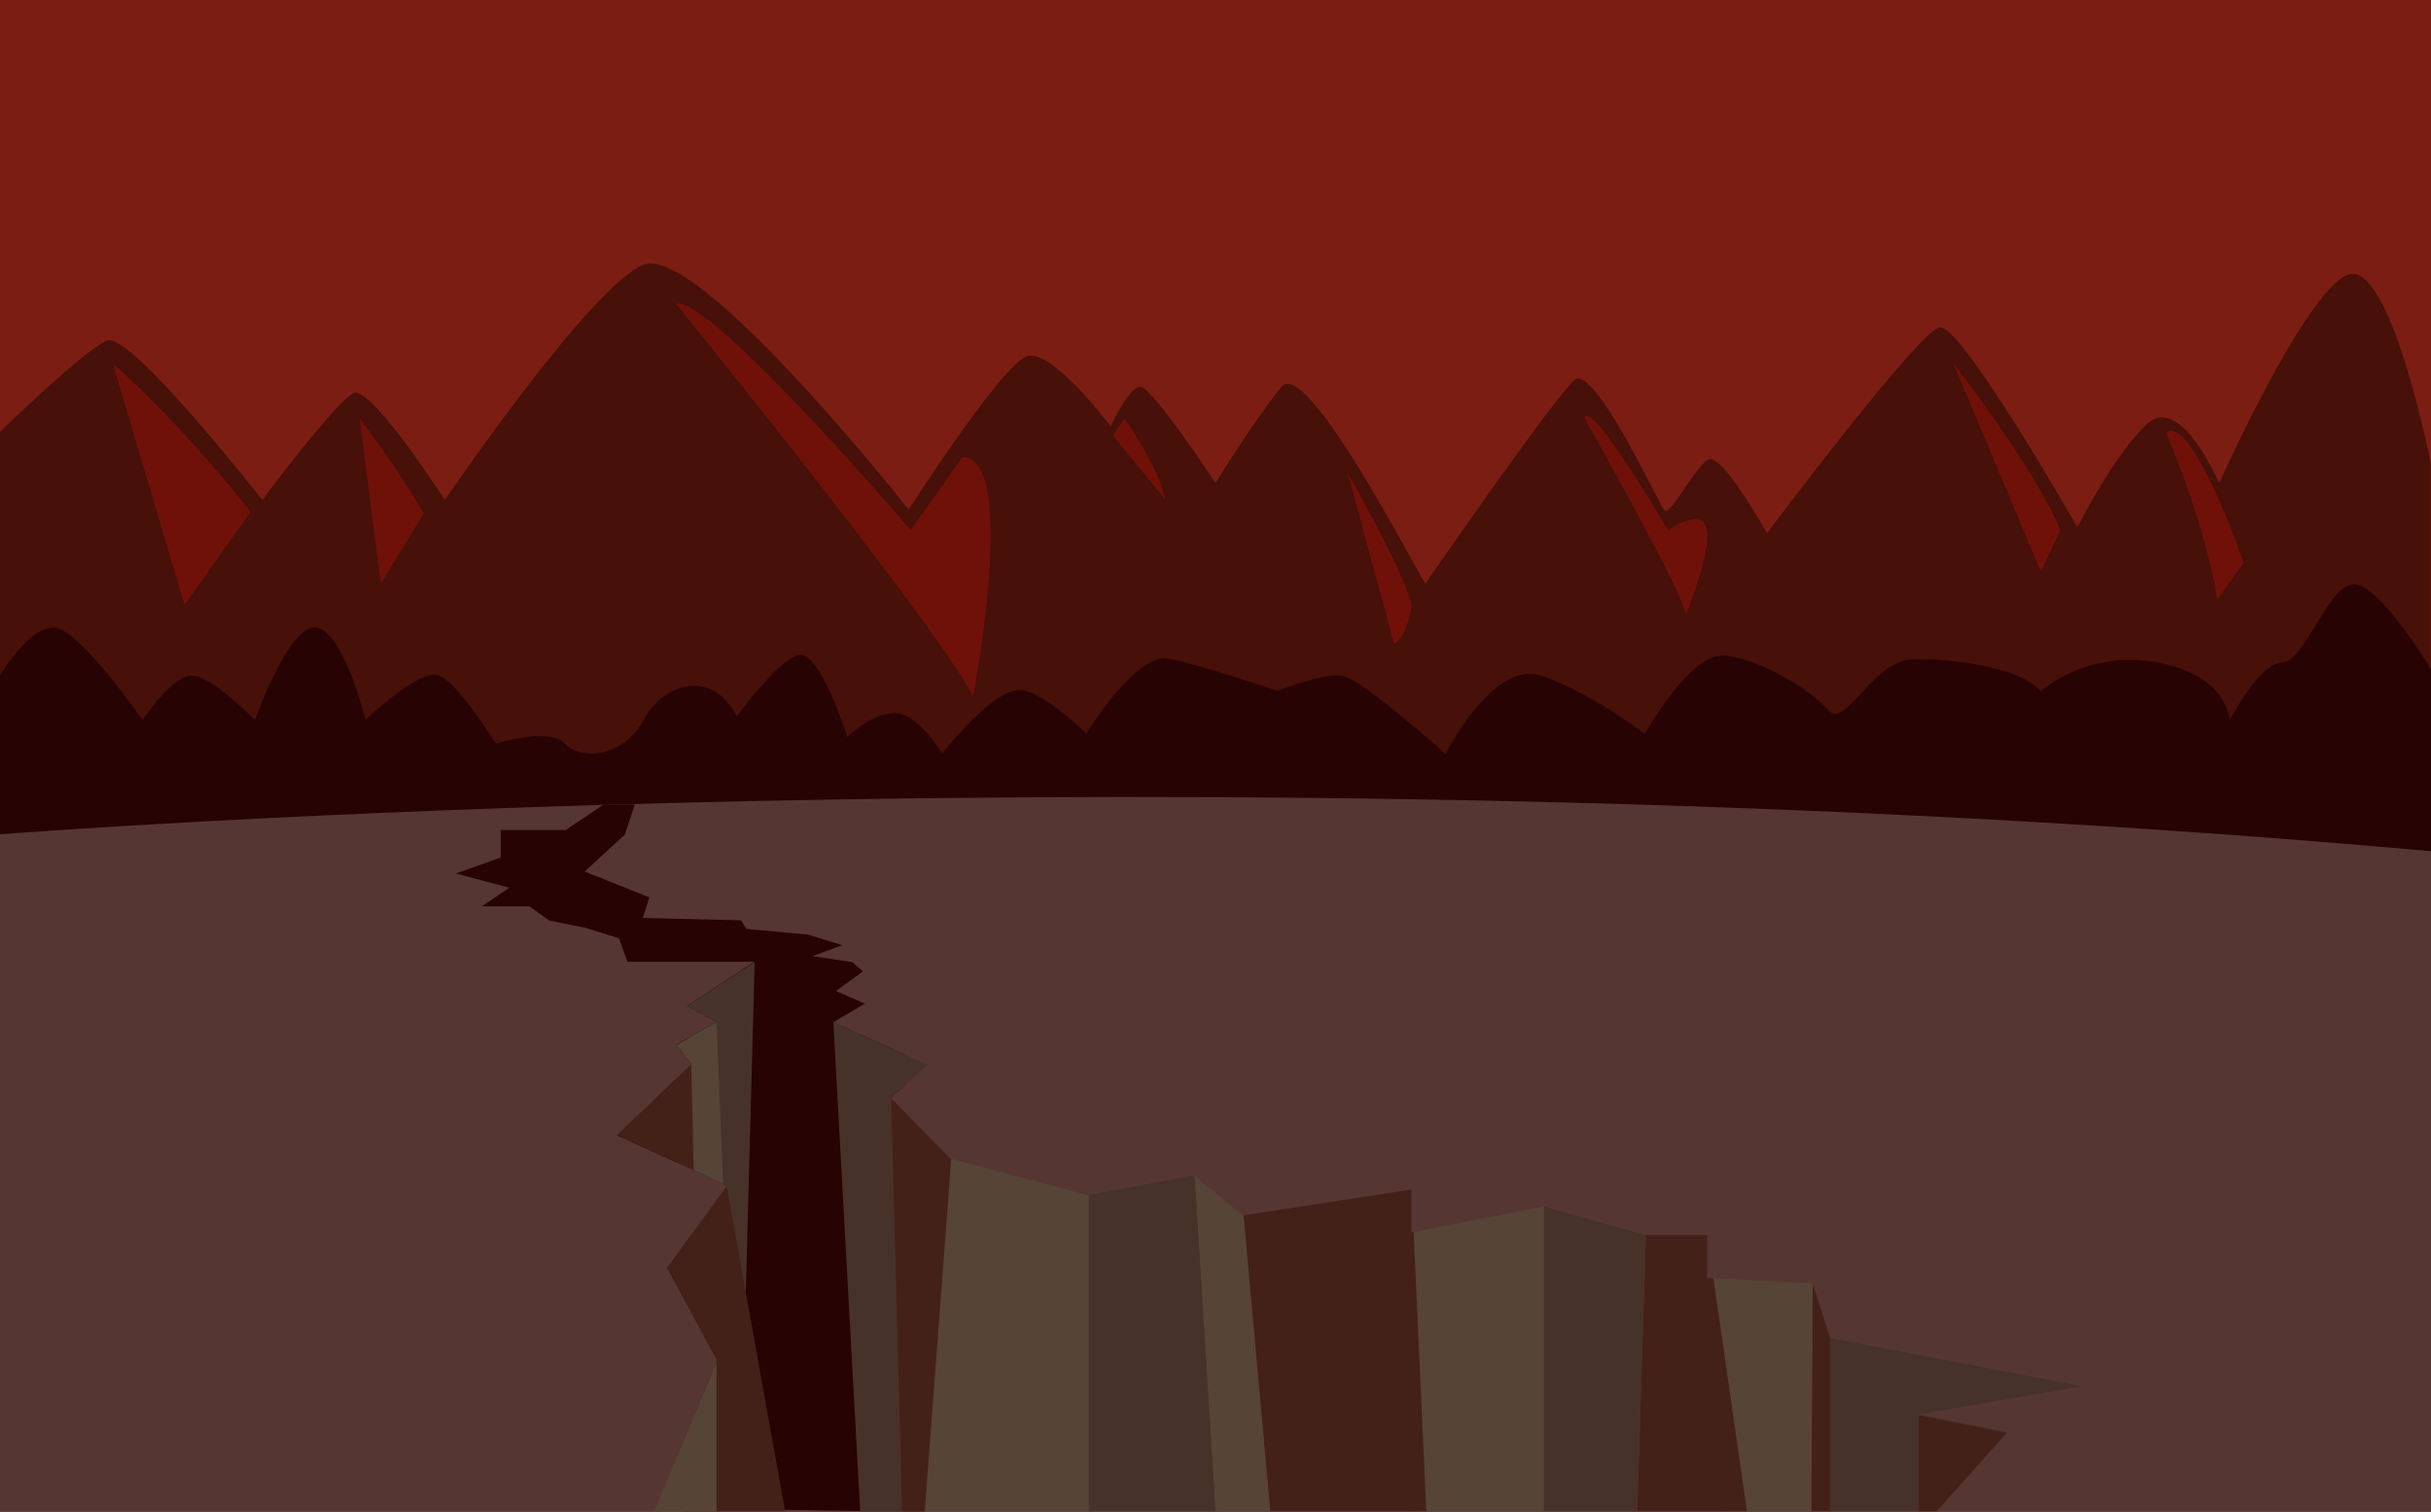
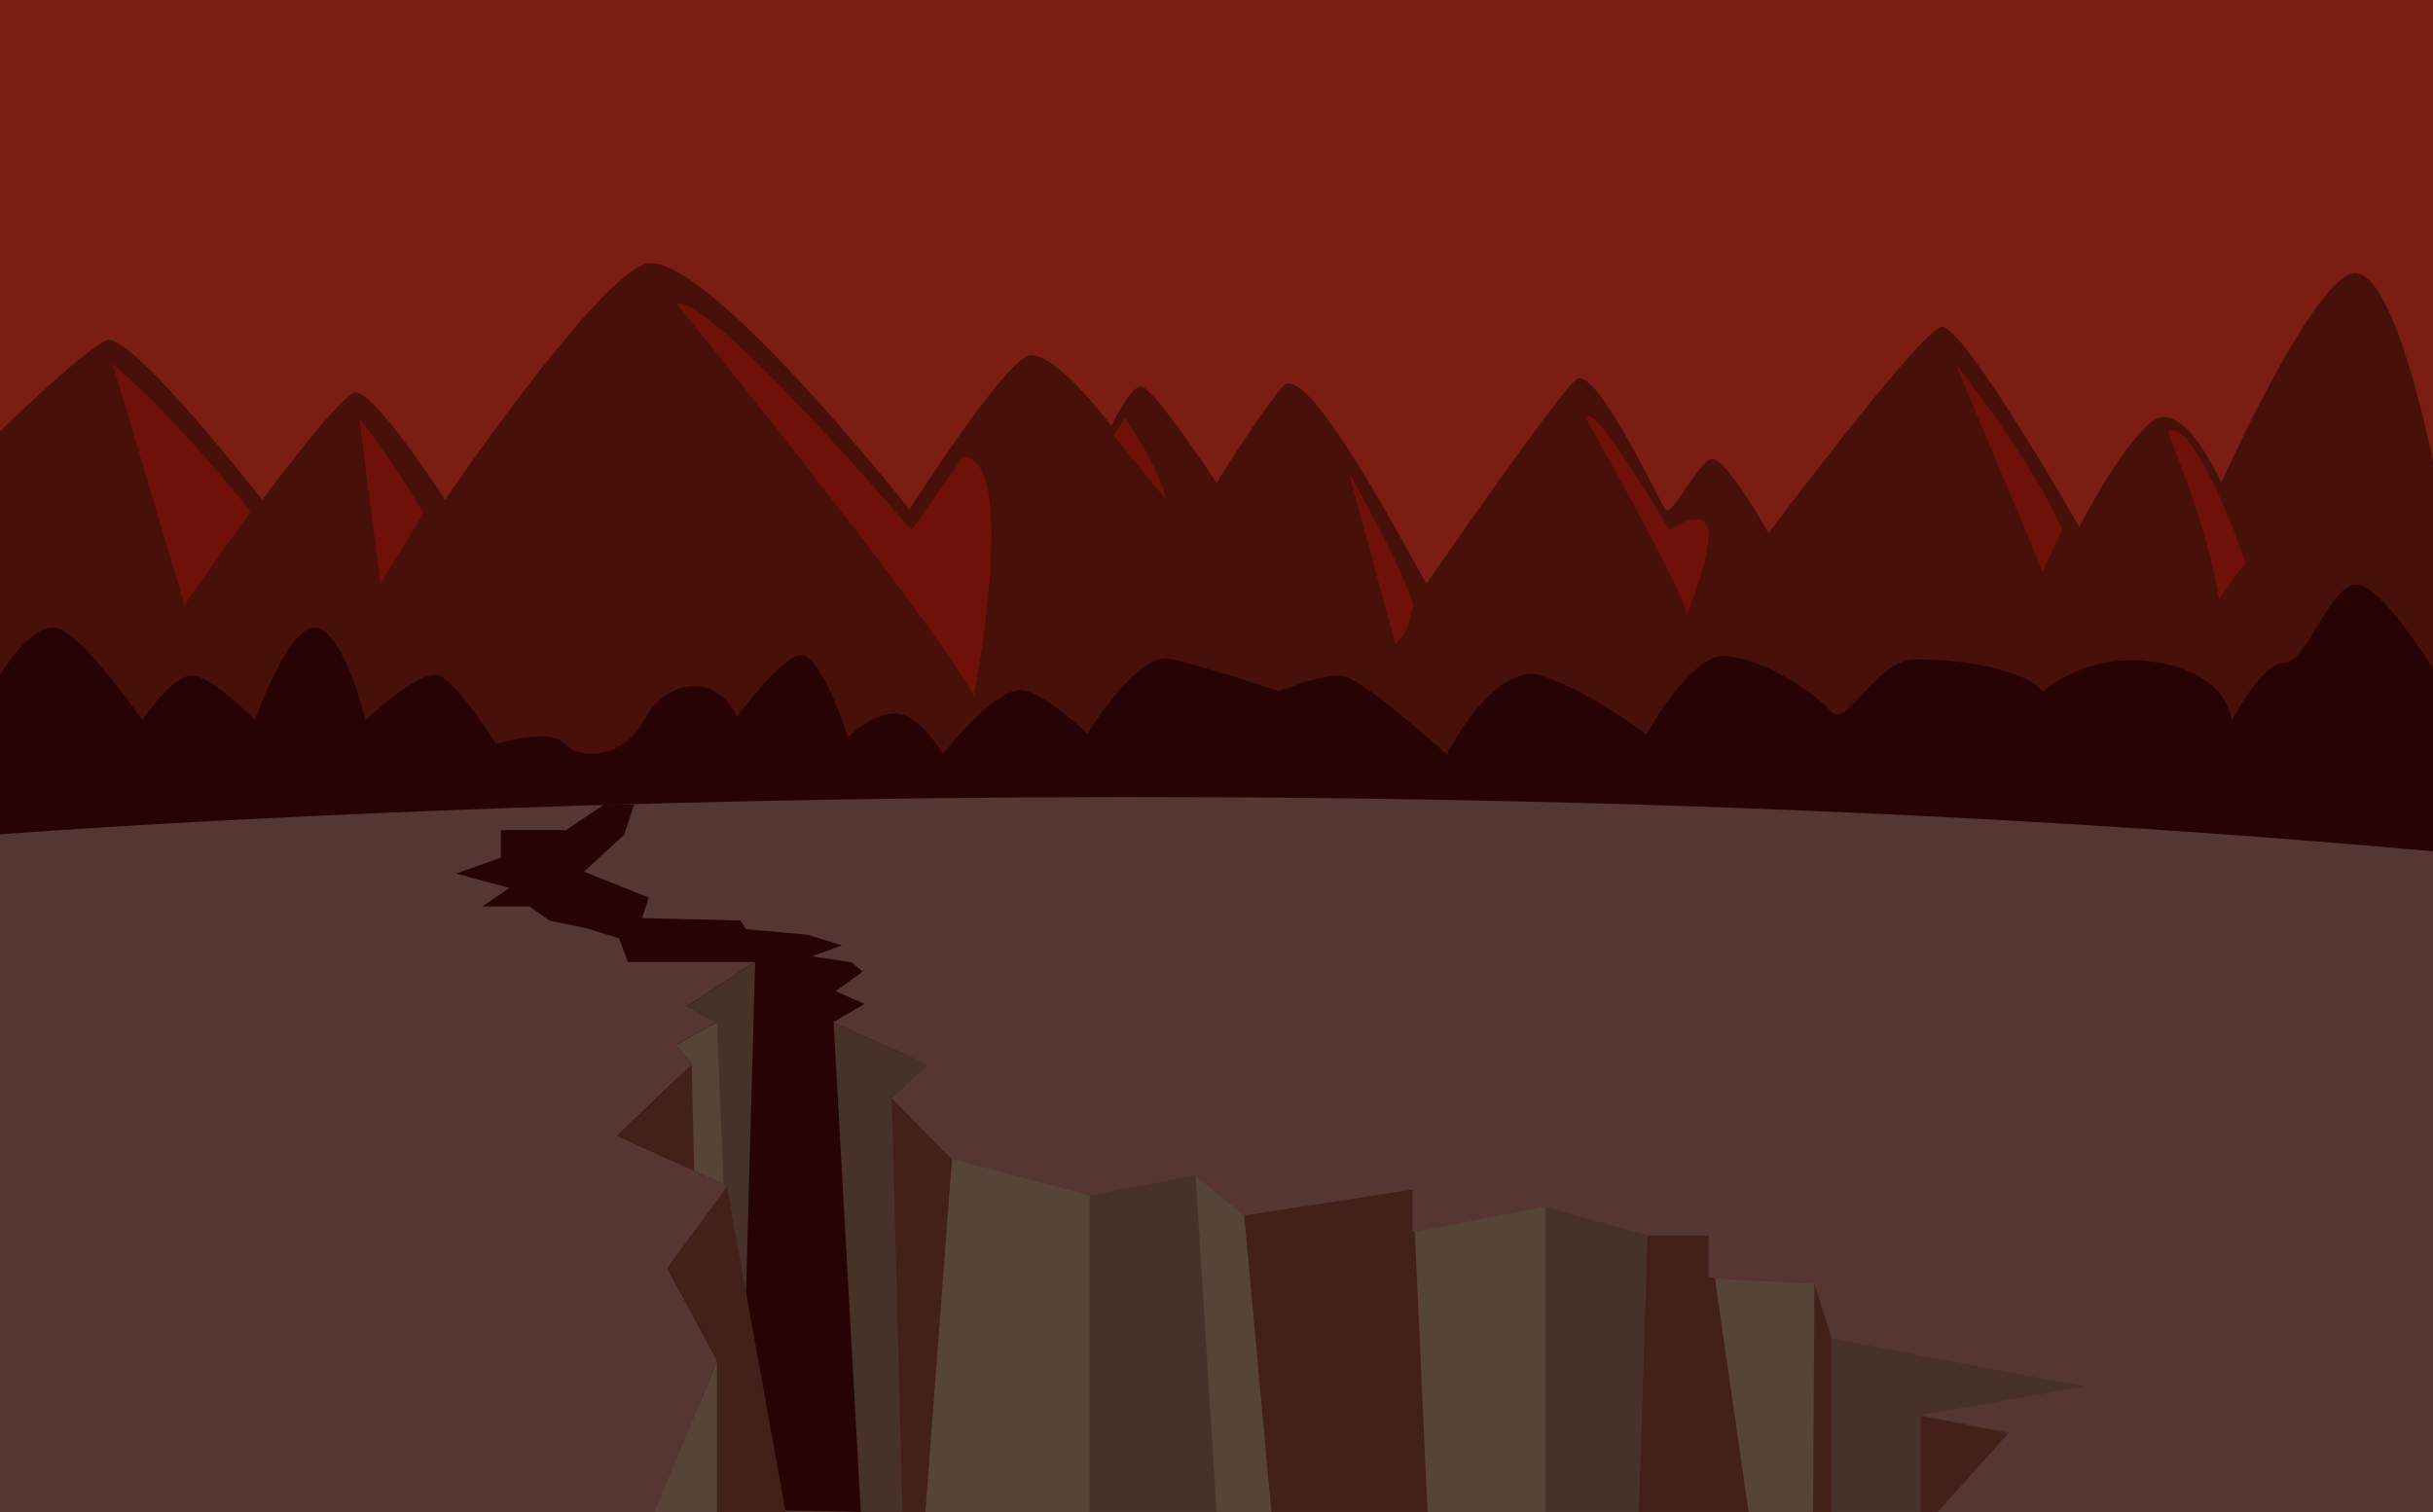
- <svg xmlns="http://www.w3.org/2000/svg" xmlns:xlink="http://www.w3.org/1999/xlink" version="1.1" x="0px" y="0px" viewBox="0 0 732.2 455.4" style="enable-background:new 0 0 732.2 455.4;" xml:space="preserve">
+ <svg xmlns="http://www.w3.org/2000/svg" xmlns:xlink="http://www.w3.org/1999/xlink" version="1.1" x="0px" y="0px" viewBox="0 0 732 455" style="enable-background:new 0 0 732 455;" xml:space="preserve">
  <style type="text/css">
	.st0{fill:#7C1D13;}
	.st1{fill:#471008;}
	.st2{fill:#701109;}
	.st3{fill:#280303;}
	.st4{fill:#563633;}
	.st5{clip-path:url(#SVGID_2_);fill:#280303;}
	.st6{clip-path:url(#SVGID_2_);fill:#564437;}
	.st7{clip-path:url(#SVGID_2_);fill:#442118;}
	.st8{clip-path:url(#SVGID_2_);fill:#473229;}
</style>
  <g id="Layer_1">
-     <rect x="0" y="0" class="st0" width="732.2" height="289.8" />
-     <path class="st1" d="M0,130.1c0,0,25.2-24.6,32.2-27.5c7-2.9,46.8,48,46.8,48s22.2-29.8,27.5-32.2c5.3-2.3,27.5,32.2,27.5,32.2   s43.3-63.7,59.6-70.8c16.4-7,80.1,73.7,80.1,73.7s28.1-43.9,35.7-46.2c7.6-2.3,25.1,21.1,25.1,21.1s5.3-11.5,8.8-11.9   c3.5-0.4,22.8,29,22.8,29s12.3-19.9,19.9-29c7.6-9.1,40.4,55.2,43.3,59.3c0,0,39.2-56.7,45-61.4c5.8-4.7,25.1,36.8,26.9,39.2   s9.4-13.5,13.5-15.2c4.1-1.8,17.5,22.2,17.5,22.2s45.6-60.8,52-62c6.4-1.2,41.5,60.2,41.5,60.2s11.1-22.1,21.1-31.2   s21.6,17.9,21.6,17.9s25.7-57.4,38.6-62.7c12.9-5.3,25.1,56.7,25.1,56.7v84.8L0,240.1V130.1z" />
-     <path class="st2" d="M75.5,154.1l-19.9,28.1L34,109.6C34,109.6,52.1,124.9,75.5,154.1z" />
-     <path class="st2" d="M108.3,126c0,0,12.9,17,19.3,28.7l-12.9,21.1L108.3,126z" />
-     <path class="st2" d="M203.6,91.5c0,0,76.6,94.3,89.5,118.1c0,0,13.8-71.4-3.2-72l-15.6,22.1C274.3,159.7,214.1,89.2,203.6,91.5z" />
-     <path class="st2" d="M338.7,126c0,0,10.5,15.1,12.3,24.5l-15.8-19.3L338.7,126z" />
-     <path class="st2" d="M405.9,142.4c0,0,17.5,31,19.3,39.8c0,0-1.2,9.4-5.3,11.7L405.9,142.4z" />
-     <path class="st2" d="M477.3,126c0,0,30.4,53.8,30.4,59.1c0,0,7.6-18,6.4-25.4c-1.2-7.4-11.7,0-11.7,0S479,119.6,477.3,126z" />
-     <path class="st2" d="M620.5,159.7l-5.8,12.5l-26.3-62.6C588.4,109.6,612.9,140.8,620.5,159.7z" />
-     <path class="st2" d="M652.4,130.3c0,0,12.1,28.1,15.4,50.3l8-11.1C675.8,169.5,660.1,124.3,652.4,130.3z" />
-     <path class="st3" d="M0,203.5c0,0,9-15.4,16.7-14.4s26.2,27.8,26.2,27.8s8.9-13.4,14.9-13.4s19,13.4,19,13.4S86.9,188,95.2,189   c8.3,1.1,14.9,27.8,14.9,27.8s16.1-15.4,22-13.4c5.9,2.1,17.2,20.6,17.2,20.6s16.1-5.1,20.8,0c4.8,5.1,17.8,4.1,23.8-7.2   s20.8-15.4,28-1c0,0,11.9-16.4,18.4-18.5s14.9,24.7,14.9,24.7s7.1-7.2,14.3-7.2c7.1,0,14.3,12.2,14.3,12.2s16.7-21.7,25-19   c8.3,2.7,18.4,13,18.4,13s14.9-24.7,25-22.6s32.7,9.7,32.7,9.7s13.7-5.6,19.6-4.5s30.9,23.5,30.9,23.5s14.3-28.7,29.1-23.5   c14.9,5.1,30.9,17.5,30.9,17.5s13.1-23.6,23.2-23.6s26.8,10.3,32.1,16.4s13.1-15.4,26.2-15.4s32.1,2.9,37.8,9.7   c0,0,14-12.8,35.4-8.6c21.4,4.1,21.4,17.5,21.4,17.5s9-17.5,15.8-17.5c6.8,0,13.9-23.6,21.7-23.6s23.2,25.6,23.2,25.6v81.3   c0,0-25.3-29.8-375.3-29.8C31.5,252.9,0,282.7,0,282.7V203.5z" />
-     <path class="st4" d="M0,251.3c0,0,360.8-28.4,732.2,5.1v199H0V251.3z" />
+     <rect x="-0.1" y="-0.2" class="st0" width="732.2" height="289.8" />
+     <path class="st1" d="M-0.1,129.9c0,0,25.2-24.6,32.2-27.5c7-2.9,46.8,48,46.8,48s22.2-29.8,27.5-32.2c5.3-2.3,27.5,32.2,27.5,32.2   s43.3-63.7,59.6-70.8c16.4-7,80.1,73.7,80.1,73.7s28.1-43.9,35.7-46.2c7.6-2.3,25.1,21.1,25.1,21.1s5.3-11.5,8.8-11.9   c3.5-0.4,22.8,29,22.8,29s12.3-19.9,19.9-29c7.6-9.1,40.4,55.2,43.3,59.3c0,0,39.2-56.7,45-61.4c5.8-4.7,25.1,36.8,26.9,39.2   c1.8,2.3,9.4-13.5,13.5-15.2c4.1-1.8,17.5,22.2,17.5,22.2s45.6-60.8,52-62c6.4-1.2,41.5,60.2,41.5,60.2s11.1-22.1,21.1-31.2   c9.9-9.1,21.6,17.9,21.6,17.9S694,87.8,707,82.5c12.9-5.3,25.1,56.7,25.1,56.7V224L-0.1,239.8V129.9z" />
+     <path class="st2" d="M75.4,153.9l-19.9,28.1l-21.6-72.5C33.9,109.4,52,124.6,75.4,153.9z" />
+     <path class="st2" d="M108.1,125.8c0,0,12.9,17,19.3,28.7l-12.9,21.1L108.1,125.8z" />
+     <path class="st2" d="M203.5,91.3c0,0,76.6,94.3,89.5,118.1c0,0,13.8-71.4-3.2-72l-15.6,22.1C274.2,159.5,214,89,203.5,91.3z" />
+     <path class="st2" d="M338.5,125.8c0,0,10.5,15.1,12.3,24.5L335,131.1L338.5,125.8z" />
+     <path class="st2" d="M405.8,142.2c0,0,17.5,31,19.3,39.8c0,0-1.2,9.4-5.3,11.7L405.8,142.2z" />
+     <path class="st2" d="M477.1,125.8c0,0,30.4,53.8,30.4,59.1c0,0,7.6-18,6.4-25.4c-1.2-7.4-11.7,0-11.7,0S478.9,119.4,477.1,125.8z" />
+     <path class="st2" d="M620.4,159.5l-5.8,12.5l-26.3-62.6C588.3,109.4,612.8,140.6,620.4,159.5z" />
+     <path class="st2" d="M652.2,130.1c0,0,12.1,28.1,15.4,50.3l8-11.1C675.7,169.3,660,124.1,652.2,130.1z" />
+     <path class="st3" d="M-0.1,203.3c0,0,9-15.4,16.7-14.4s26.2,27.8,26.2,27.8s8.9-13.4,14.9-13.4s19,13.4,19,13.4   s10.1-28.9,18.4-27.8c8.3,1.1,14.9,27.8,14.9,27.8s16.1-15.4,22-13.4c5.9,2.1,17.2,20.6,17.2,20.6s16.1-5.1,20.8,0   c4.8,5.1,17.8,4.1,23.8-7.2c5.9-11.3,20.8-15.4,28-1c0,0,11.9-16.4,18.4-18.5c6.5-2.1,14.9,24.7,14.9,24.7s7.1-7.2,14.3-7.2   s14.3,12.2,14.3,12.2s16.7-21.7,25-19s18.4,13,18.4,13s14.9-24.7,25-22.6c10.1,2.1,32.7,9.7,32.7,9.7s13.7-5.6,19.6-4.5   s30.9,23.5,30.9,23.5s14.3-28.7,29.1-23.5c14.9,5.1,30.9,17.5,30.9,17.5s13.1-23.6,23.2-23.6s26.8,10.3,32.1,16.4   c5.4,6.2,13.1-15.4,26.2-15.4s32.1,2.9,37.8,9.7c0,0,14-12.8,35.4-8.6s21.4,17.5,21.4,17.5s9-17.5,15.8-17.5s13.9-23.6,21.7-23.6   s23.2,25.6,23.2,25.6v81.3c0,0-25.3-29.8-375.3-29.8c-325.4,0-356.9,29.8-356.9,29.8V203.3z" />
+     <path class="st4" d="M-0.1,251.1c0,0,360.8-28.4,732.2,5.1v199H-0.1V251.1z" />
  </g>
  <g id="Layer_2">
    <defs>
-       <path id="SVGID_1_" d="M181.7,242.4l-11.3,7.6h-19.6v8.3l-13.5,4.8l16.1,4.3l-8.3,5.6h14.3l6.1,4.3l10.9,2.2l10,3.1l2.6,7.1    c0,0,31.3,0,38.2,0L206.9,303l8.9,4.8l-12.2,6.9l4.7,5.8l-22.4,21.5l33.1,15.1l-18,24.8l15,27.8l-18.9,45.5h386.2l21.4-23.9    l-26.6-5.3l50-8.6L551.2,403l-5.2-16.4l-31.8-1.7V372h-18.5l-30.8-8.6l-39.8,7.8v-12.9l-50.8,7.8l-14.7-12.1l-31.9,6l-41.4-11    l-18.1-18.3l11.2-10L251,307.9l9.5-5.6l-8.7-3.8l8.1-5.9l-3.2-2.8l-12-1.8l9-3.3l-10.3-3.2l-18.6-1.7l-1.6-2.6l-29.6-0.7l2-6.2    l-19.5-7.8l12.1-11.1l3-9.1L181.7,242.4z" />
+       <path id="SVGID_1_" d="M181.6,242.2l-11.3,7.6h-19.6v8.3l-13.5,4.8l16.1,4.3l-8.3,5.6h14.3l6.1,4.3l10.9,2.2l10,3.1l2.6,7.1    c0,0,31.3,0,38.2,0l-20.4,13.3l8.9,4.8l-12.2,6.9l4.7,5.8l-22.4,21.5l33.1,15.1l-18,24.8l15,27.8l-18.9,45.5H583l21.4-23.9    l-26.6-5.3l50-8.6l-76.7-14.7l-5.2-16.4l-31.8-1.7v-12.9h-18.5l-30.8-8.6l-39.8,7.8V358l-50.8,7.8l-14.7-12.1l-31.9,6l-41.4-11    l-18.1-18.3l11.2-10l-28.7-12.7l9.5-5.6l-8.7-3.8l8.1-5.9l-3.2-2.8l-12-1.8l9-3.3l-10.3-3.2l-18.6-1.7l-1.6-2.6l-29.6-0.7l2-6.2    l-19.5-7.8l12.1-11.1l3-9.1L181.6,242.2z" />
    </defs>
    <clipPath id="SVGID_2_">
      <use xlink:href="#SVGID_1_" style="overflow:visible;" />
    </clipPath>
-     <path class="st5" d="M203.6,232.9h-66.2L122.7,286l110.1,168.7l45.7,0.8l-7.4-161.8c0,0-7.1-23-29-23.5S203.6,232.9,203.6,232.9z" />
-     <polygon class="st6" points="514.2,384.9 519.9,455.4 545.6,455.4 546,386.6  " />
-     <polygon class="st7" points="551.2,403 551.2,455.4 545.6,455.4 546,386.6  " />
-     <polygon class="st8" points="627.9,417.7 551.2,403 551.2,455.4 612.2,455.4  " />
-     <polygon class="st7" points="577.9,426.3 577.9,455.4 630.6,455.4 604.5,431.6  " />
-     <polygon class="st7" points="495.7,372 493.1,455.4 526.2,455.4 514.2,372  " />
-     <polygon class="st8" points="465,363.4 495.7,372 493.1,455.4 465,455.4  " />
-     <polygon class="st6" points="425.2,371.1 465,363.4 465,455.4 425.2,455.4  " />
-     <polygon class="st7" points="374.5,365.9 425.2,358.2 429.6,455.4 382.6,455.4  " />
-     <polygon class="st6" points="359.8,353.9 366.1,455.4 382.6,455.4 374.5,365.9  " />
-     <polygon class="st8" points="251,307.9 279.6,320.6 278.5,455.4 259.1,455.4  " />
-     <polygon class="st8" points="327.9,359.9 359.8,353.9 366.1,455.4 327.9,455.4  " />
-     <polygon class="st6" points="286.5,348.9 327.9,359.9 327.9,455.4 278.5,455.4  " />
-     <polygon class="st7" points="268.4,330.6 271.7,455.4 278.5,455.4 286.5,348.9  " />
-     <polygon class="st8" points="227.3,289.8 224.4,397.6 212.3,360.3 206.9,303  " />
-     <polygon class="st6" points="215.8,307.9 203.6,314.8 203.6,365.6 218.7,378.7  " />
-     <polygon class="st7" points="208.2,320.6 209.7,384.9 185.6,366.1 185.8,342.1  " />
-     <polygon class="st7" points="218.9,357.3 200.8,382.1 206.3,455.4 236.5,455.4  " />
-     <polygon class="st6" points="196.9,455.4 215.8,409.9 215.8,455.4  " />
+     <path class="st5" d="M203.5,232.7h-66.2l-14.7,53.1l110.1,168.7l45.7,0.8L271,293.5c0,0-7.1-23-29-23.5S203.5,232.7,203.5,232.7z" />
+     <polygon class="st6" points="514.1,384.7 519.8,455.2 545.5,455.2 545.9,386.4  " />
+     <polygon class="st7" points="551.1,402.8 551.1,455.2 545.5,455.2 545.9,386.4  " />
+     <polygon class="st8" points="627.8,417.4 551.1,402.8 551.1,455.2 612.1,455.2  " />
+     <polygon class="st7" points="577.8,426.1 577.8,455.2 630.5,455.2 604.3,431.3  " />
+     <polygon class="st7" points="495.6,371.8 493,455.2 526.1,455.2 514.1,371.8  " />
+     <polygon class="st8" points="464.9,363.1 495.6,371.8 493,455.2 464.9,455.2  " />
+     <polygon class="st6" points="425.1,370.9 464.9,363.1 464.9,455.2 425.1,455.2  " />
+     <polygon class="st7" points="374.3,365.7 425.1,358 429.5,455.2 382.5,455.2  " />
+     <polygon class="st6" points="359.7,353.7 366,455.2 382.5,455.2 374.3,365.7  " />
+     <polygon class="st8" points="250.8,307.7 279.5,320.4 278.4,455.2 259,455.2  " />
+     <polygon class="st8" points="327.8,359.7 359.7,353.7 366,455.2 327.8,455.2  " />
+     <polygon class="st6" points="286.4,348.7 327.8,359.7 327.8,455.2 278.4,455.2  " />
+     <polygon class="st7" points="268.3,330.4 271.5,455.2 278.4,455.2 286.4,348.7  " />
+     <polygon class="st8" points="227.2,289.5 224.2,397.4 212.2,360.1 206.8,302.8  " />
+     <polygon class="st6" points="215.7,307.7 203.5,314.5 203.5,365.4 218.6,378.5  " />
+     <polygon class="st7" points="208.1,320.4 209.6,384.7 185.5,365.9 185.7,341.9  " />
+     <polygon class="st7" points="218.7,357.1 200.7,381.9 206.2,455.2 236.4,455.2  " />
+     <polygon class="st6" points="196.8,455.2 215.7,409.7 215.7,455.2  " />
  </g>
  <g id="Layer_3">
</g>
</svg>
